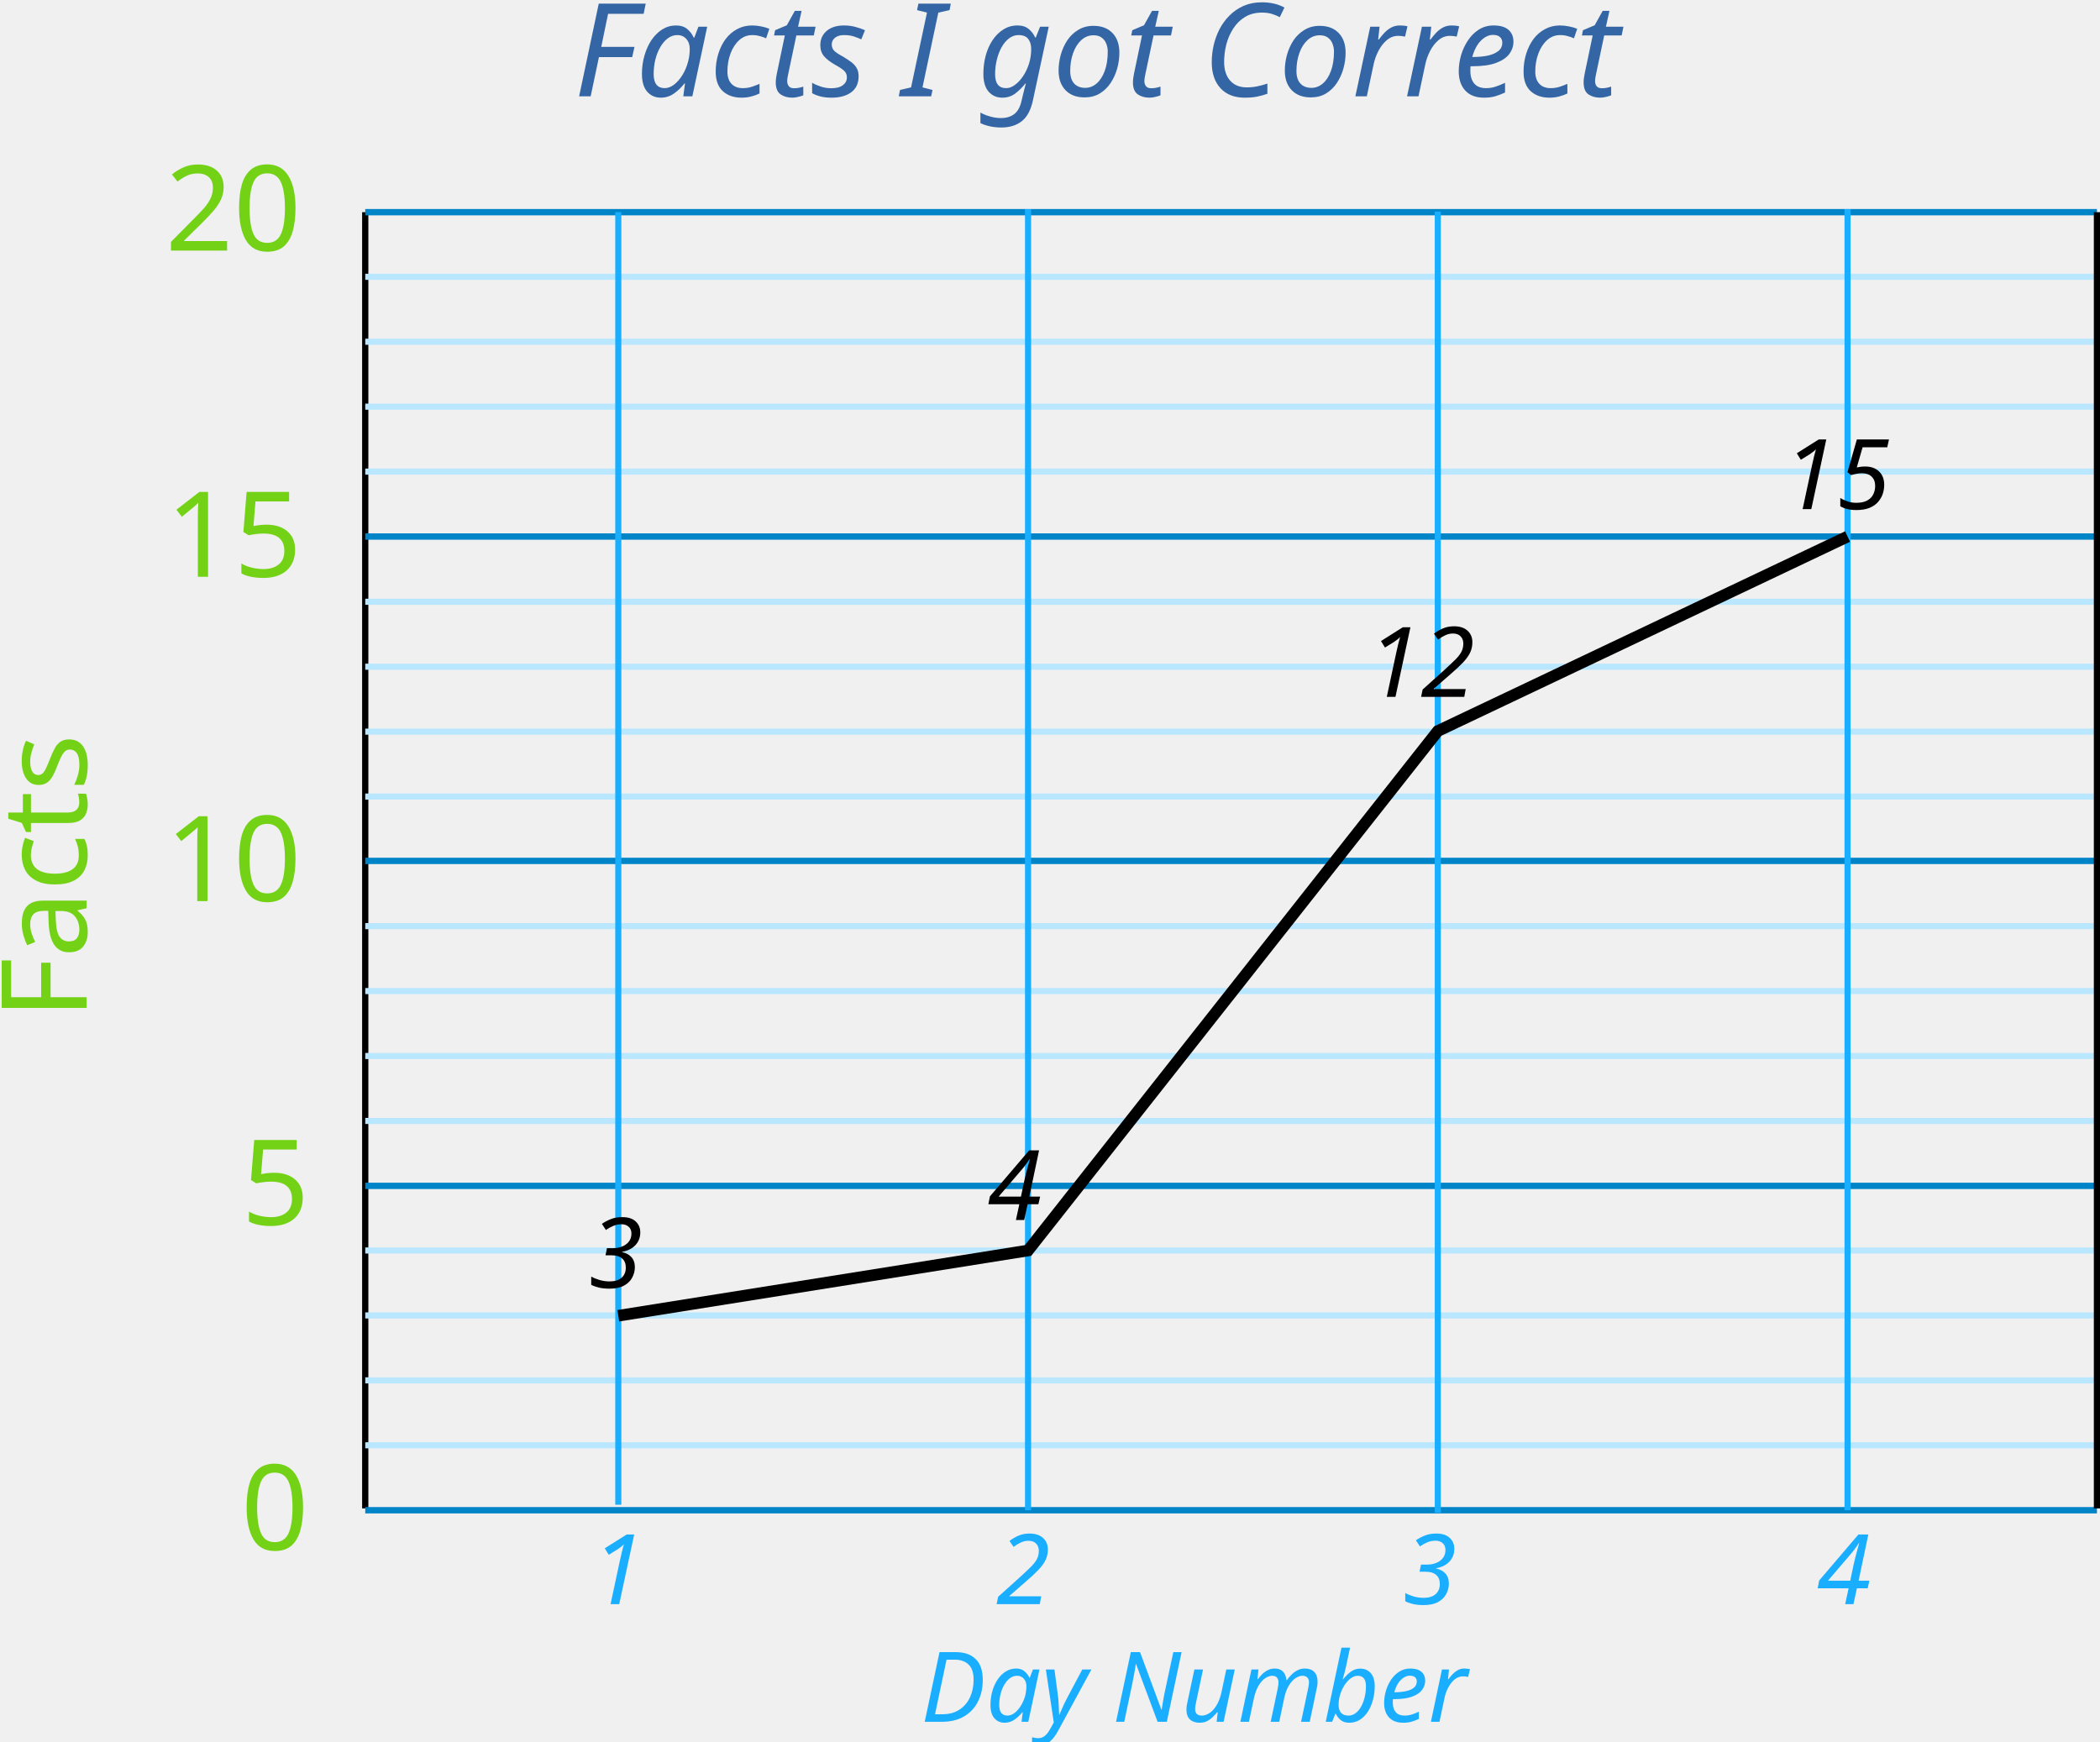
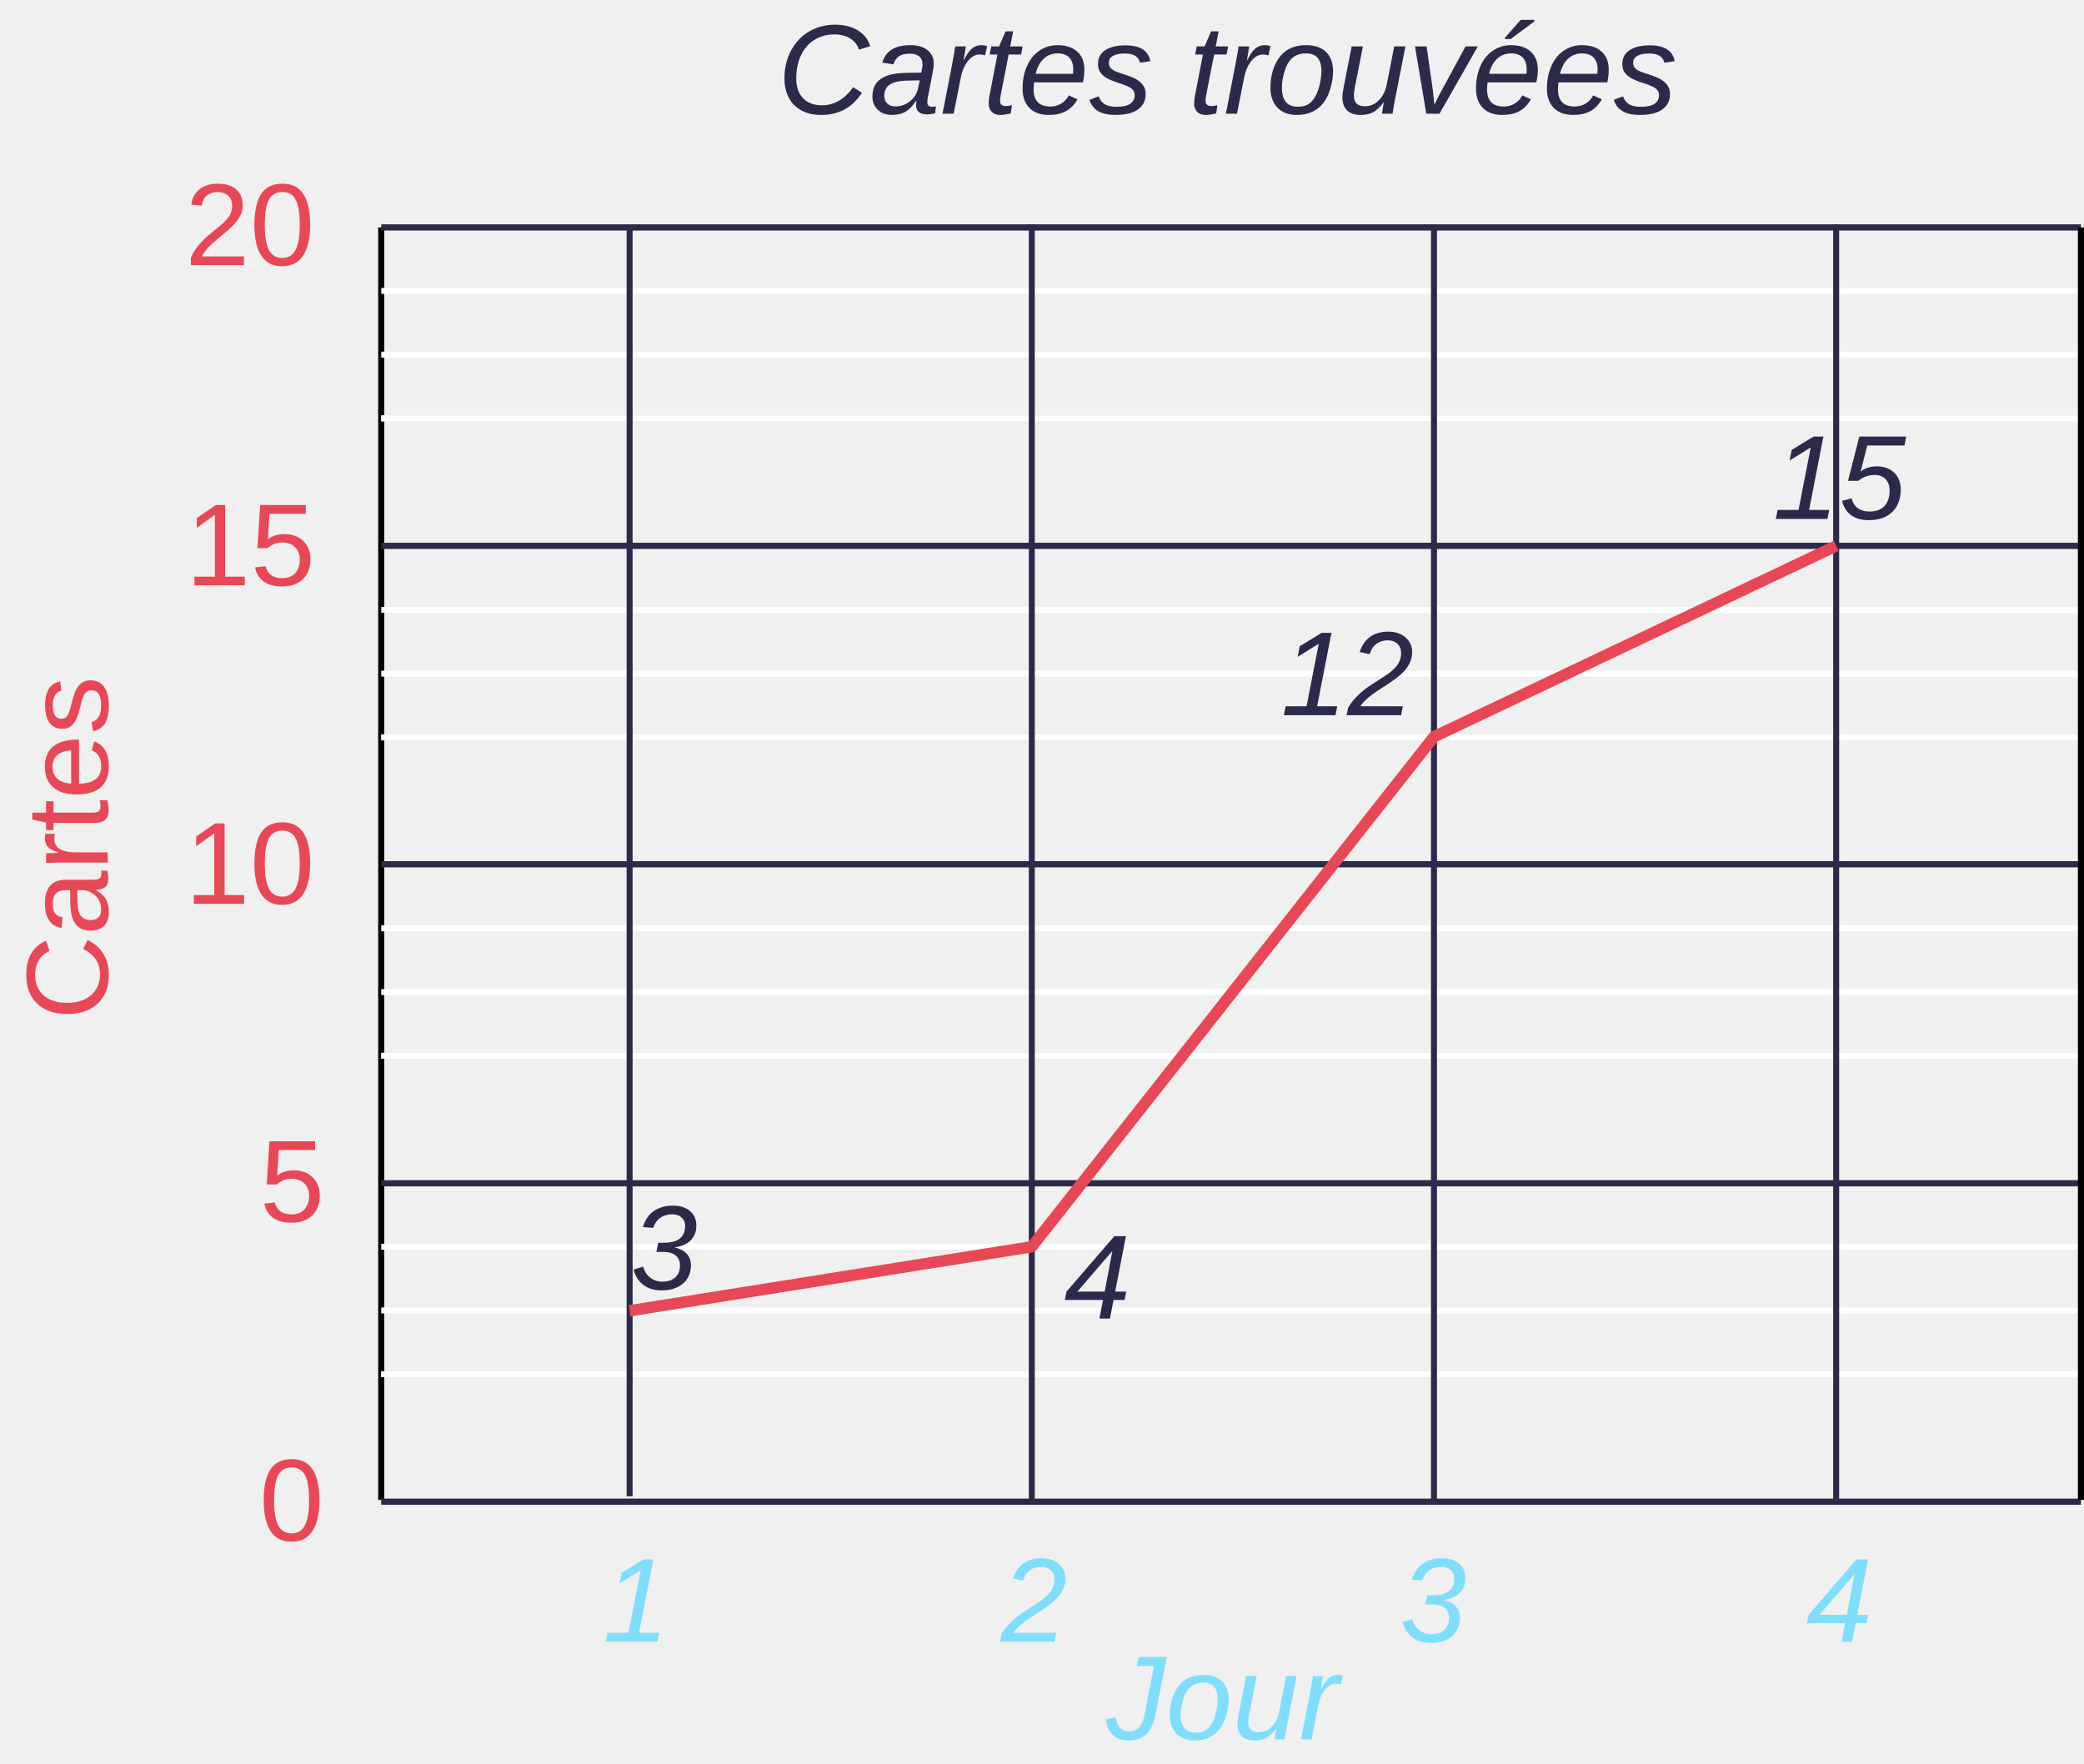
- <svg xmlns="http://www.w3.org/2000/svg" xmlns:xlink="http://www.w3.org/1999/xlink" width="344.4" height="285.6" version="1.1" style="font-family:Verdana; font-size:16px; stroke-width:0.15px;">
-   <defs />
-   <path style="fill:none; fill-opacity:0.75; stroke:black; stroke-width:1.02;" d="M 59.9,247.4 V 34.8" />
-   <text x="96.9" y="263.1" style="font-style:italic; fill:#19aeff;">1</text>
-   <text x="27.2" y="94.6" style="font-size:19.5px; fill:#73d216;">15</text>
-   <text x="27.1" y="41.1" style="font-size:19.5px; fill:#73d216;">20</text>
-   <text x="27.1" y="147.8" style="font-size:19.5px; fill:#73d216;">10</text>
-   <text x="39.6" y="200.9" style="font-size:19.5px; fill:#73d216;">5</text>
-   <text x="39.5" y="254.2" style="font-size:19.5px; fill:#73d216;">0</text>
-   <text x="94.1" y="15.8" style="font-size:21.3px; font-style:italic; fill:#3465a4;">Facts I got Correct</text>
-   <text x="-167.2" y="14.2" transform="rotate(-90)" style="font-size:19.5px; fill:#73d216;">Facts</text>
-   <text x="163.4" y="263.1" style="font-style:italic; fill:#19aeff;">2</text>
-   <text x="230.1" y="263.1" style="font-style:italic; fill:#19aeff;">3</text>
-   <text x="298" y="263.1" style="font-style:italic; fill:#19aeff;">4</text>
-   <path style="fill:none; fill-opacity:0.75; stroke:#0084c8; stroke-width:1.04;" d="M 59.9,88 H 343.9" />
-   <path style="fill:none; fill-opacity:0.75; stroke:#0084c8; stroke-width:1.04;" d="M 59.9,141.2 H 343.9" />
-   <path style="fill:none; fill-opacity:0.75; stroke:#0084c8; stroke-width:1.04;" d="M 59.9,194.5 H 343.9" />
-   <path style="fill:none; fill-opacity:0.75; stroke:#0084c8; stroke-width:1.04;" d="M 59.9,247.7 H 343.9" />
-   <path style="fill:none; fill-opacity:0.75; stroke:#0084c8; stroke-width:1.04;" d="M 59.9,34.8 H 343.9" />
-   <path id="aa1" style="fill:none; fill-opacity:0.75; stroke:#b8e7ff; stroke-width:1;" d="M 59.9,98.7 H 343.9" />
-   <path id="aa2" style="fill:none; fill-opacity:0.75; stroke:#b8e7ff; stroke-width:1;" d="M 59.9,151.9 H 343.9" />
-   <path id="aa3" style="fill:none; fill-opacity:0.75; stroke:#b8e7ff; stroke-width:1;" d="M 59.9,205.1 H 343.9" />
-   <path id="aa4" style="fill:none; fill-opacity:0.75; stroke:#b8e7ff; stroke-width:1;" d="M 59.9,45.4 H 343.9" />
-   <use id="aa5" transform="translate(-4.267e-6,10.65)" xlink:href="#aa1" x="0" y="0" />
-   <use id="aa6" transform="translate(-4.267e-6,10.65)" xlink:href="#aa2" x="0" y="0" />
-   <use id="aa7" transform="translate(-4.267e-6,10.65)" xlink:href="#aa3" x="0" y="0" />
-   <use id="aa8" transform="translate(-4.267e-6,10.65)" xlink:href="#aa4" x="0" y="0" />
-   <use id="aa9" transform="translate(-4.267e-6,10.65)" xlink:href="#aa5" x="0" y="0" />
-   <use id="aa10" transform="translate(-4.267e-6,10.65)" xlink:href="#aa6" x="0" y="0" />
-   <use id="aa11" transform="translate(-4.267e-6,10.65)" xlink:href="#aa7" x="0" y="0" />
-   <use id="aa12" transform="translate(-4.267e-6,10.65)" xlink:href="#aa8" x="0" y="0" />
-   <use transform="translate(-4.267e-6,10.65)" xlink:href="#aa9" x="0" y="0" />
-   <use transform="translate(-4.267e-6,10.65)" xlink:href="#aa10" x="0" y="0" />
-   <use transform="translate(-4.267e-6,10.65)" xlink:href="#aa11" x="0" y="0" />
-   <use transform="translate(-4.267e-6,10.65)" xlink:href="#aa12" x="0" y="0" />
-   <path style="fill:none; fill-opacity:0.75; stroke:black; stroke-width:1.02;" d="M 343.9,247.4 V 34.8" />
-   <path style="fill:none; stroke:#19aeff; stroke-width:1px;" d="m 101.4,34.8 v 212" />
-   <path style="fill:none; stroke:#19aeff; stroke-width:1px;" d="M 168.6,34.3 V 247.7" />
-   <path style="fill:none; stroke:#19aeff; stroke-width:1px;" d="M 235.8,34.7 V 248.1" />
-   <path style="fill:none; stroke:#19aeff; stroke-width:1px;" d="M 303,34.3 V 247.7" />
-   <path style="fill:none; stroke:black; stroke-width:1.9;" d="m 101.4,215.8 67.2,-10.7 67.2,-85.2 67.2,-31.9" />
-   <text x="96.6" y="211.2" style="font-style:italic; fill:black;">3</text>
-   <text x="162" y="200.1" style="font-style:italic; fill:black;">4</text>
-   <text x="224.2" y="114.3" style="font-style:italic; fill:black;">12</text>
-   <text x="292.4" y="83.5" style="font-style:italic; fill:black;">15</text>
-   <text x="151" y="282.4" style="font-style:italic; fill:#19aeff;">Day Number</text>
+ <svg xmlns="http://www.w3.org/2000/svg" width="348.21" height="294.6" viewBox="0 0 348.21 294.6">
+   <defs>
+     <style>.a,.e,.f,.g,.h,.i{fill:none;}.a{stroke:#000;stroke-width:1.02px;}.b{fill:#80defc;}.b,.j{font-size:20px;}.b,.d,.j{font-family:Arial-ItalicMT, Arial;font-style:italic;}.c{fill:#e84855;font-size:19.5px;font-family:ArialMT, Arial;}.d,.j{fill:#2c2a4a;}.d{font-size:21.3px;}.e,.h{stroke:#2c2a4a;}.e{stroke-width:1.04px;}.f{stroke:#fff;}.g{stroke:#b8e7ff;}.i{stroke:#e84855;stroke-width:1.9px;}</style>
+   </defs>
+   <g transform="translate(3.8 3.2)">
+     <path class="a" d="M59.9,247.4V34.8" />
+     <text class="b" transform="translate(96.9 271.1)">
+       <tspan x="0" y="0">1</tspan>
+     </text>
+     <text class="c" transform="translate(27.2 94.6)">
+       <tspan x="0" y="0">15</tspan>
+     </text>
+     <text class="c" transform="translate(27.1 41.1)">
+       <tspan x="0" y="0">20</tspan>
+     </text>
+     <text class="c" transform="translate(27.1 147.8)">
+       <tspan x="0" y="0">10</tspan>
+     </text>
+     <text class="c" transform="translate(39.6 200.9)">
+       <tspan x="0" y="0">5</tspan>
+     </text>
+     <text class="c" transform="translate(39.5 254.2)">
+       <tspan x="0" y="0">0</tspan>
+     </text>
+     <text class="d" transform="translate(126.1 15.8)">
+       <tspan x="0" y="0">Cartes trouvées</tspan>
+     </text>
+     <text class="c" transform="translate(14.2 167.2) rotate(-90)">
+       <tspan x="0" y="0">Cartes</tspan>
+     </text>
+     <text class="b" transform="translate(163.4 271.1)">
+       <tspan x="0" y="0">2</tspan>
+     </text>
+     <text class="b" transform="translate(230.1 271.1)">
+       <tspan x="0" y="0">3</tspan>
+     </text>
+     <text class="b" transform="translate(298 271.1)">
+       <tspan x="0" y="0">4</tspan>
+     </text>
+     <path class="e" d="M59.9,88h284" />
+     <path class="e" d="M59.9,141.2h284" />
+     <path class="e" d="M59.9,194.5h284" />
+     <path class="e" d="M59.9,247.7h284" />
+     <path class="e" d="M59.9,34.8h284" />
+     <path class="f" d="M59.9,98.7h284" />
+     <path class="f" d="M59.9,151.9h284" />
+     <path class="f" d="M59.9,205.1h284" />
+     <path class="f" d="M59.9,45.4h284" />
+     <path class="f" d="M59.9,98.7h284" transform="translate(0 10.65)" />
+     <path class="f" d="M59.9,151.9h284" transform="translate(0 10.65)" />
+     <path class="f" d="M59.9,205.1h284" transform="translate(0 10.65)" />
+     <path class="f" d="M59.9,45.4h284" transform="translate(0 10.65)" />
+     <path class="g" d="M59.9,98.7h284" transform="translate(0 21.3)" />
+     <path class="g" d="M59.9,151.9h284" transform="translate(0 21.3)" />
+     <path class="g" d="M59.9,205.1h284" transform="translate(0 21.3)" />
+     <path class="g" d="M59.9,45.4h284" transform="translate(0 21.3)" />
+     <path class="f" d="M59.9,98.7h284" transform="translate(0 21.3)" />
+     <path class="f" d="M59.9,151.9h284" transform="translate(0 21.3)" />
+     <path class="f" d="M59.9,205.1h284" transform="translate(0 21.3)" />
+     <path class="f" d="M59.9,45.4h284" transform="translate(0 21.3)" />
+     <path class="a" d="M343.9,247.4V34.8" />
+     <path class="h" d="M101.4,34.8v212" />
+     <path class="h" d="M168.6,34.3V247.7" />
+     <path class="h" d="M235.8,34.7V248.1" />
+     <path class="h" d="M303,34.3V247.7" />
+     <path class="i" d="M101.4,215.8l67.2-10.7,67.2-85.2L303,88" />
+     <text class="j" transform="translate(101.6 212.2)">
+       <tspan x="0" y="0">3</tspan>
+     </text>
+     <text class="j" transform="translate(174 217.1)">
+       <tspan x="0" y="0">4</tspan>
+     </text>
+     <text class="j" transform="translate(210.2 116.3)">
+       <tspan x="0" y="0">12</tspan>
+     </text>
+     <text class="j" transform="translate(292.4 83.5)">
+       <tspan x="0" y="0">15</tspan>
+     </text>
+     <text class="b" transform="translate(181 287.4)">
+       <tspan x="0" y="0">Jour</tspan>
+     </text>
+   </g>
</svg>
